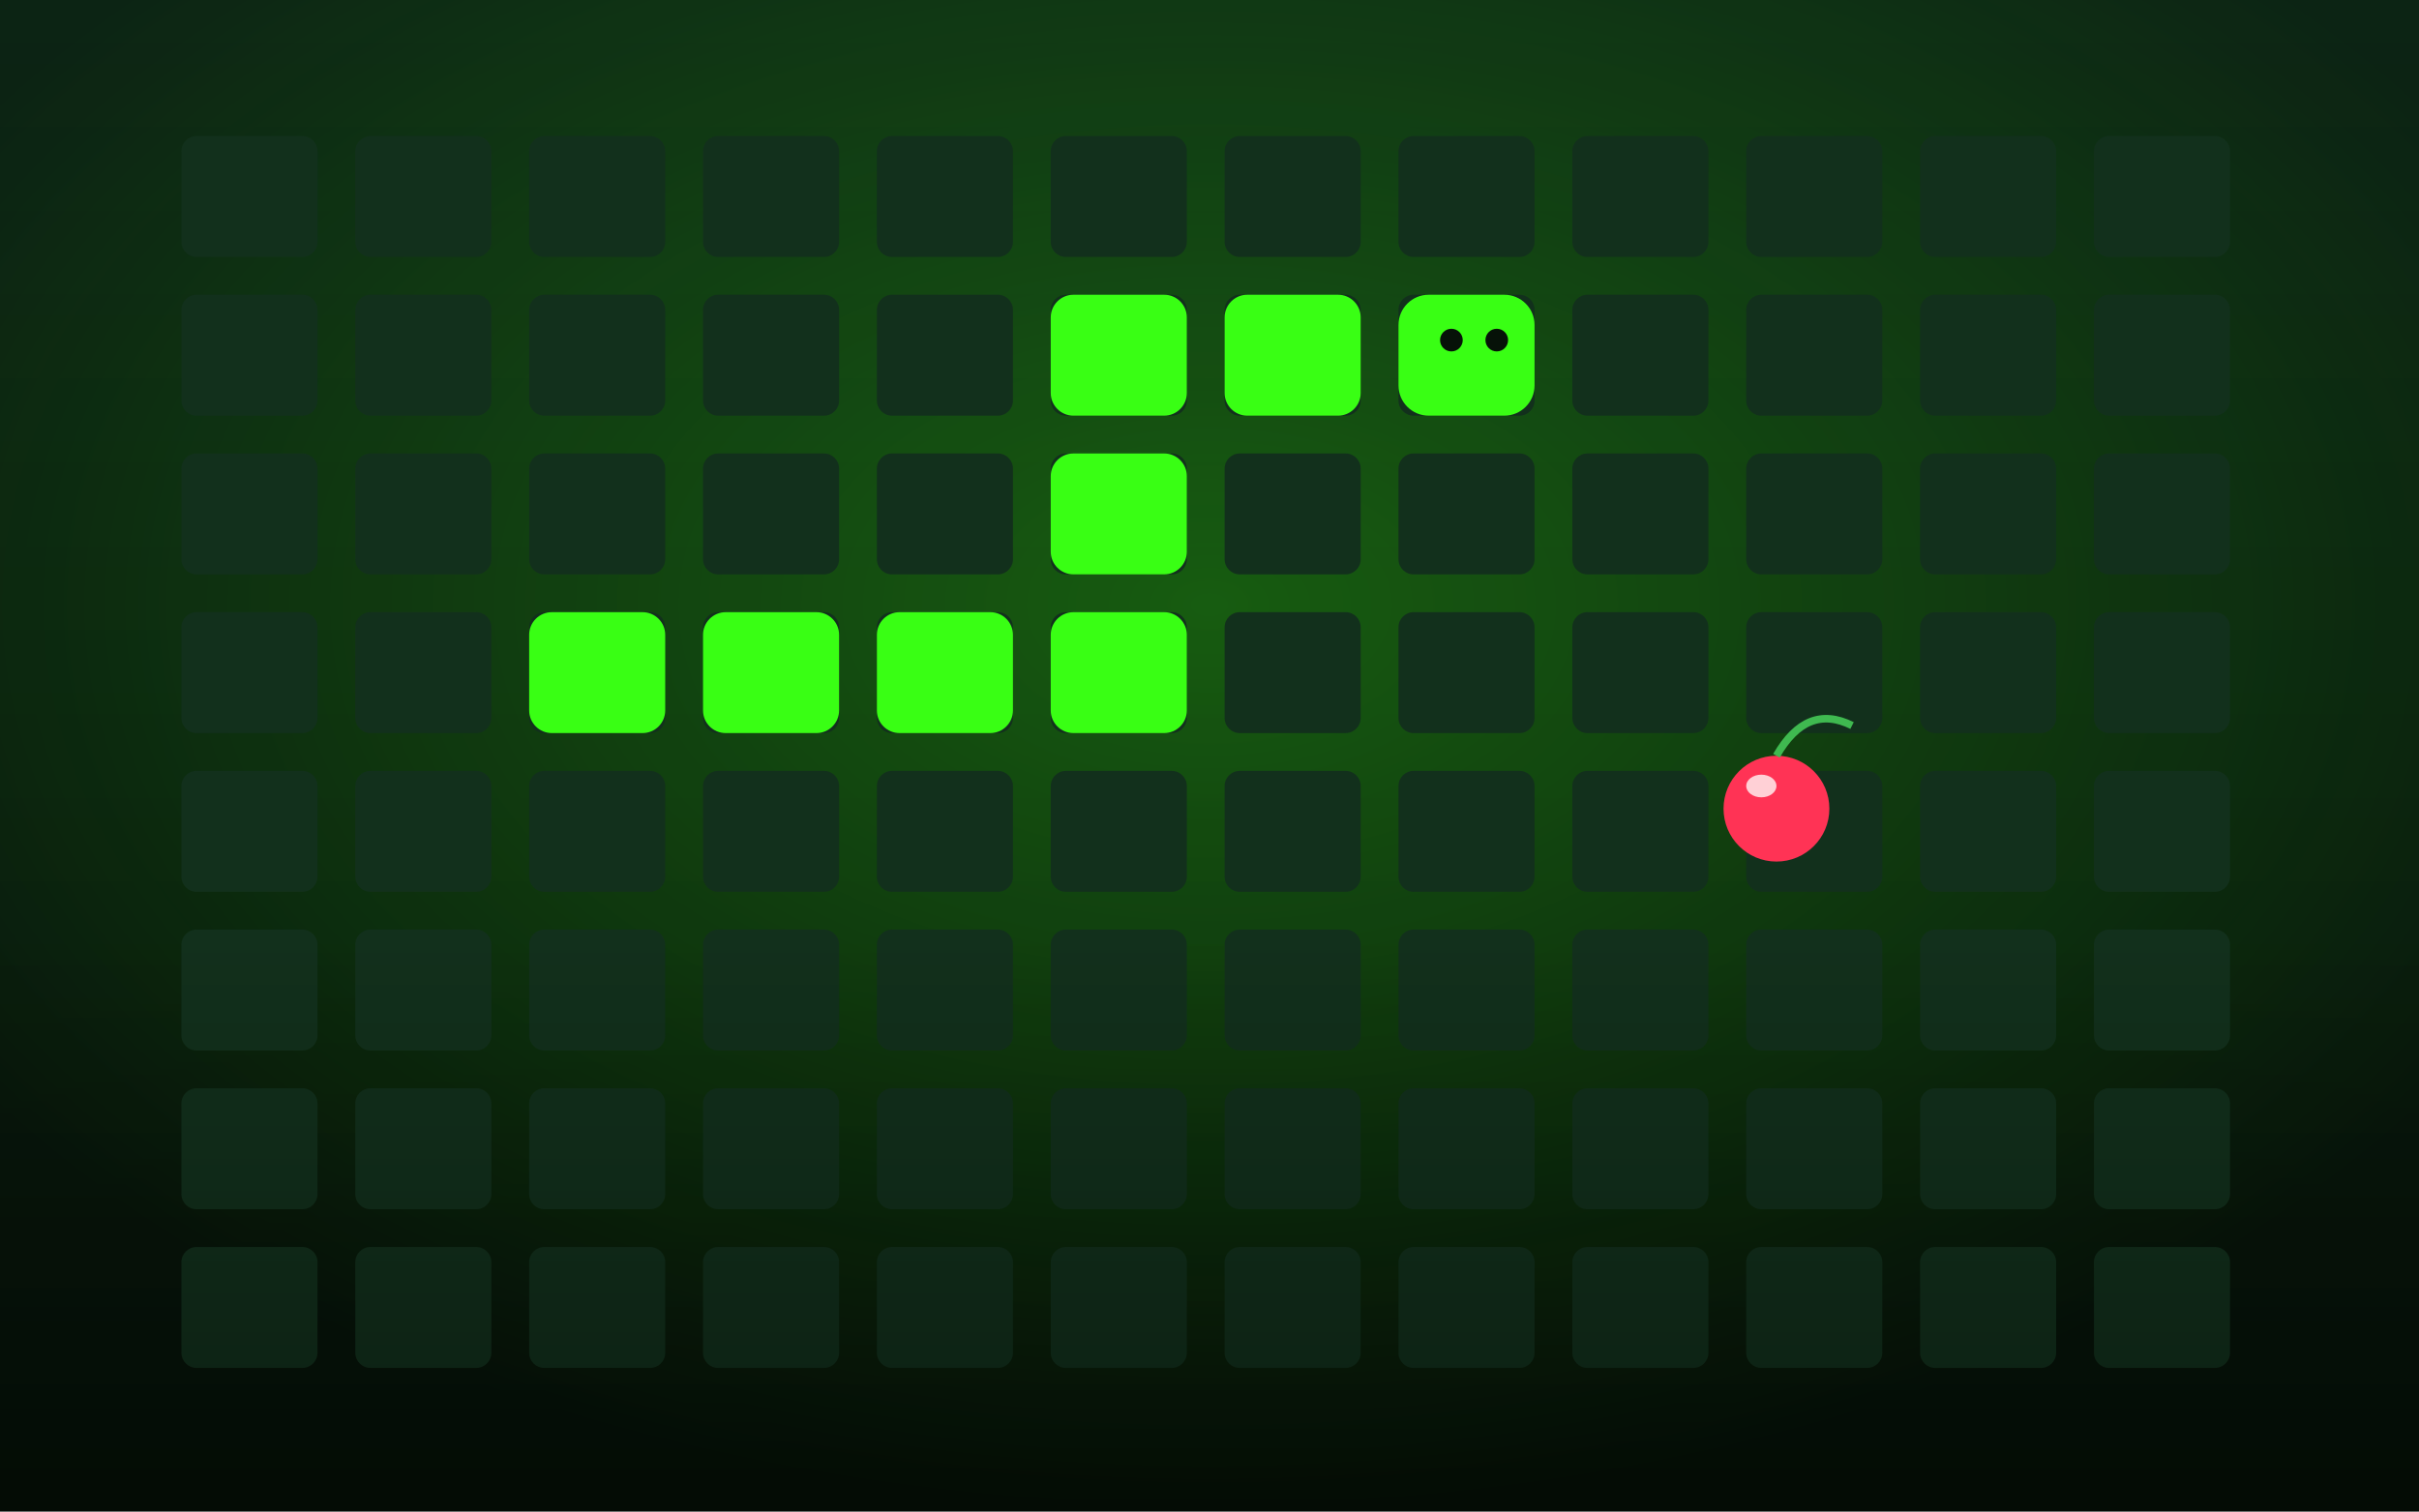
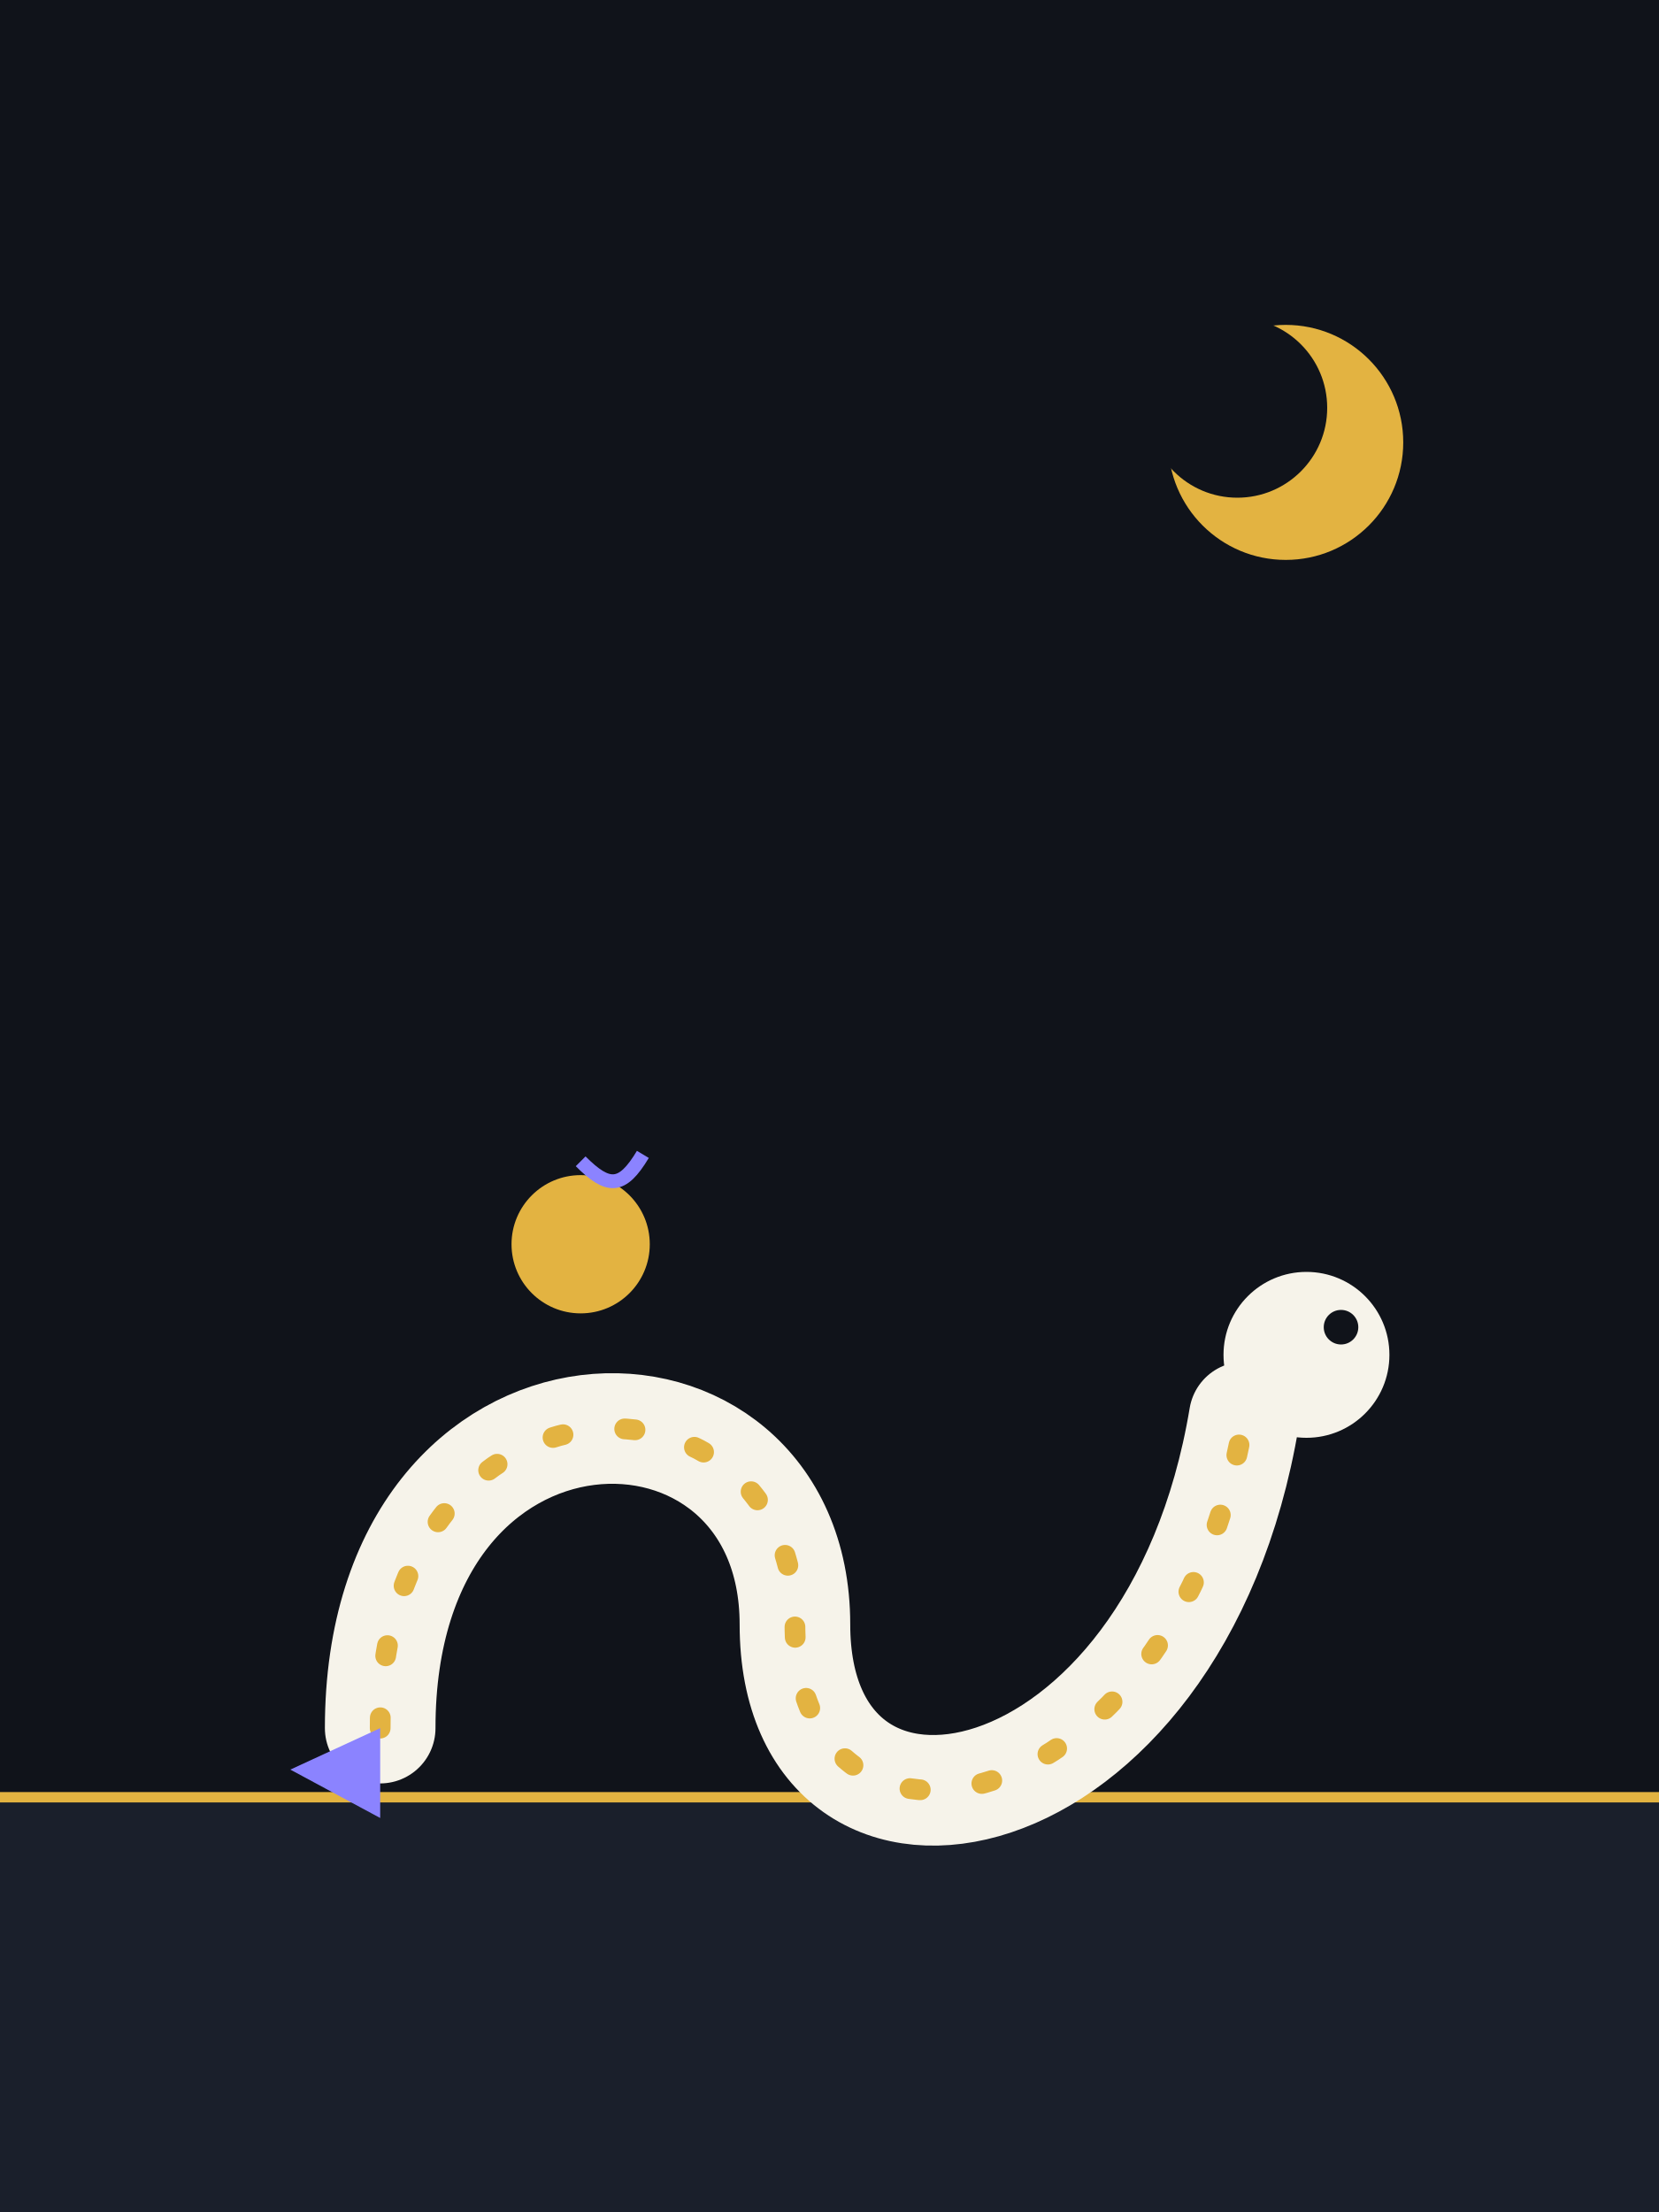
- <svg xmlns="http://www.w3.org/2000/svg" viewBox="0 0 640 400" role="img" aria-labelledby="title">
-   <defs>
-     <linearGradient id="sky" x1="0" y1="0" x2="0" y2="1">
-       <stop offset="0" stop-color="#0c2414" />
-       <stop offset="1" stop-color="#061208" />
-     </linearGradient>
-     <radialGradient id="glow" cx="50%" cy="40%" r="60%">
-       <stop offset="0" stop-color="#39ff14" stop-opacity="0.28" />
-       <stop offset="1" stop-color="#39ff14" stop-opacity="0" />
-     </radialGradient>
-     <linearGradient id="shade" x1="0" y1="0" x2="0" y2="1">
-       <stop offset="0.62" stop-color="#000" stop-opacity="0" />
-       <stop offset="1" stop-color="#000" stop-opacity="0.35" />
-     </linearGradient>
-   </defs>
-   <rect width="640" height="400" fill="url(#sky)" />
-   <rect width="640" height="400" fill="url(#glow)" />
-   <g fill="#12301c">
-     <rect x="48" y="36" width="36" height="32" rx="4" />
-     <rect x="94" y="36" width="36" height="32" rx="4" />
-     <rect x="140" y="36" width="36" height="32" rx="4" />
-     <rect x="186" y="36" width="36" height="32" rx="4" />
-     <rect x="232" y="36" width="36" height="32" rx="4" />
-     <rect x="278" y="36" width="36" height="32" rx="4" />
-     <rect x="324" y="36" width="36" height="32" rx="4" />
-     <rect x="370" y="36" width="36" height="32" rx="4" />
-     <rect x="416" y="36" width="36" height="32" rx="4" />
-     <rect x="462" y="36" width="36" height="32" rx="4" />
-     <rect x="508" y="36" width="36" height="32" rx="4" />
-     <rect x="554" y="36" width="36" height="32" rx="4" />
-     <rect x="48" y="78" width="36" height="32" rx="4" />
-     <rect x="94" y="78" width="36" height="32" rx="4" />
-     <rect x="140" y="78" width="36" height="32" rx="4" />
-     <rect x="186" y="78" width="36" height="32" rx="4" />
-     <rect x="232" y="78" width="36" height="32" rx="4" />
-     <rect x="278" y="78" width="36" height="32" rx="4" />
-     <rect x="324" y="78" width="36" height="32" rx="4" />
-     <rect x="370" y="78" width="36" height="32" rx="4" />
-     <rect x="416" y="78" width="36" height="32" rx="4" />
-     <rect x="462" y="78" width="36" height="32" rx="4" />
-     <rect x="508" y="78" width="36" height="32" rx="4" />
-     <rect x="554" y="78" width="36" height="32" rx="4" />
-     <rect x="48" y="120" width="36" height="32" rx="4" />
-     <rect x="94" y="120" width="36" height="32" rx="4" />
-     <rect x="140" y="120" width="36" height="32" rx="4" />
-     <rect x="186" y="120" width="36" height="32" rx="4" />
-     <rect x="232" y="120" width="36" height="32" rx="4" />
-     <rect x="278" y="120" width="36" height="32" rx="4" />
-     <rect x="324" y="120" width="36" height="32" rx="4" />
-     <rect x="370" y="120" width="36" height="32" rx="4" />
-     <rect x="416" y="120" width="36" height="32" rx="4" />
-     <rect x="462" y="120" width="36" height="32" rx="4" />
-     <rect x="508" y="120" width="36" height="32" rx="4" />
-     <rect x="554" y="120" width="36" height="32" rx="4" />
-     <rect x="48" y="162" width="36" height="32" rx="4" />
-     <rect x="94" y="162" width="36" height="32" rx="4" />
-     <rect x="140" y="162" width="36" height="32" rx="4" />
-     <rect x="186" y="162" width="36" height="32" rx="4" />
-     <rect x="232" y="162" width="36" height="32" rx="4" />
-     <rect x="278" y="162" width="36" height="32" rx="4" />
-     <rect x="324" y="162" width="36" height="32" rx="4" />
-     <rect x="370" y="162" width="36" height="32" rx="4" />
-     <rect x="416" y="162" width="36" height="32" rx="4" />
-     <rect x="462" y="162" width="36" height="32" rx="4" />
-     <rect x="508" y="162" width="36" height="32" rx="4" />
-     <rect x="554" y="162" width="36" height="32" rx="4" />
-     <rect x="48" y="204" width="36" height="32" rx="4" />
-     <rect x="94" y="204" width="36" height="32" rx="4" />
-     <rect x="140" y="204" width="36" height="32" rx="4" />
-     <rect x="186" y="204" width="36" height="32" rx="4" />
-     <rect x="232" y="204" width="36" height="32" rx="4" />
-     <rect x="278" y="204" width="36" height="32" rx="4" />
-     <rect x="324" y="204" width="36" height="32" rx="4" />
-     <rect x="370" y="204" width="36" height="32" rx="4" />
-     <rect x="416" y="204" width="36" height="32" rx="4" />
-     <rect x="462" y="204" width="36" height="32" rx="4" />
-     <rect x="508" y="204" width="36" height="32" rx="4" />
-     <rect x="554" y="204" width="36" height="32" rx="4" />
-     <rect x="48" y="246" width="36" height="32" rx="4" />
-     <rect x="94" y="246" width="36" height="32" rx="4" />
-     <rect x="140" y="246" width="36" height="32" rx="4" />
-     <rect x="186" y="246" width="36" height="32" rx="4" />
-     <rect x="232" y="246" width="36" height="32" rx="4" />
-     <rect x="278" y="246" width="36" height="32" rx="4" />
-     <rect x="324" y="246" width="36" height="32" rx="4" />
-     <rect x="370" y="246" width="36" height="32" rx="4" />
-     <rect x="416" y="246" width="36" height="32" rx="4" />
-     <rect x="462" y="246" width="36" height="32" rx="4" />
-     <rect x="508" y="246" width="36" height="32" rx="4" />
-     <rect x="554" y="246" width="36" height="32" rx="4" />
-     <rect x="48" y="288" width="36" height="32" rx="4" />
-     <rect x="94" y="288" width="36" height="32" rx="4" />
-     <rect x="140" y="288" width="36" height="32" rx="4" />
-     <rect x="186" y="288" width="36" height="32" rx="4" />
-     <rect x="232" y="288" width="36" height="32" rx="4" />
-     <rect x="278" y="288" width="36" height="32" rx="4" />
-     <rect x="324" y="288" width="36" height="32" rx="4" />
-     <rect x="370" y="288" width="36" height="32" rx="4" />
-     <rect x="416" y="288" width="36" height="32" rx="4" />
-     <rect x="462" y="288" width="36" height="32" rx="4" />
-     <rect x="508" y="288" width="36" height="32" rx="4" />
-     <rect x="554" y="288" width="36" height="32" rx="4" />
-     <rect x="48" y="330" width="36" height="32" rx="4" />
-     <rect x="94" y="330" width="36" height="32" rx="4" />
-     <rect x="140" y="330" width="36" height="32" rx="4" />
-     <rect x="186" y="330" width="36" height="32" rx="4" />
-     <rect x="232" y="330" width="36" height="32" rx="4" />
-     <rect x="278" y="330" width="36" height="32" rx="4" />
-     <rect x="324" y="330" width="36" height="32" rx="4" />
-     <rect x="370" y="330" width="36" height="32" rx="4" />
-     <rect x="416" y="330" width="36" height="32" rx="4" />
-     <rect x="462" y="330" width="36" height="32" rx="4" />
-     <rect x="508" y="330" width="36" height="32" rx="4" />
-     <rect x="554" y="330" width="36" height="32" rx="4" />
-   </g>
-   <g fill="#39ff14">
-     <rect x="140" y="162" width="36" height="32" rx="6" />
-     <rect x="186" y="162" width="36" height="32" rx="6" />
-     <rect x="232" y="162" width="36" height="32" rx="6" />
-     <rect x="278" y="162" width="36" height="32" rx="6" />
-     <rect x="278" y="120" width="36" height="32" rx="6" />
-     <rect x="278" y="78" width="36" height="32" rx="6" />
-     <rect x="324" y="78" width="36" height="32" rx="6" />
-     <rect x="370" y="78" width="36" height="32" rx="8" />
-   </g>
-   <circle cx="384" cy="90" r="3" fill="#061208" />
-   <circle cx="396" cy="90" r="3" fill="#061208" />
-   <circle cx="470" cy="214" r="14" fill="#ff3355" />
-   <ellipse cx="466" cy="208" rx="4" ry="3" fill="#ffd0d6" />
-   <path d="M470 200 Q478 186 490 192" fill="none" stroke="#3fb950" stroke-width="2" />
-   <rect width="640" height="400" fill="url(#shade)" />
+ <svg xmlns="http://www.w3.org/2000/svg" viewBox="0 0 480 640" role="img">
+   <rect width="480" height="640" fill="#10131a" />
+   <circle cx="372" cy="128" r="34" fill="#e3b341" />
+   <circle cx="358" cy="118" r="26" fill="#10131a" />
+   <path d="M0 520h480v120H0z" fill="#1a1f2b" />
+   <path d="M0 520h480" stroke="#e3b341" stroke-width="3" />
+   <path d="M110 500C110 390 230 390 230 470C230 550 340 530 360 410" fill="none" stroke="#f6f3ea" stroke-width="32" stroke-linecap="round" />
+   <path d="M110 500C110 390 230 390 230 470C230 550 340 530 360 410" fill="none" stroke="#e3b341" stroke-width="6" stroke-linecap="round" stroke-dasharray="3 18" />
+   <circle cx="378" cy="392" r="24" fill="#f6f3ea" />
+   <circle cx="388" cy="384" r="5" fill="#10131a" />
+   <path d="M110 500l-26 12 26 14z" fill="#8b83ff" />
+   <circle cx="168" cy="360" r="20" fill="#e3b341" />
+   <path d="M168 336c8 8 12 8 18-2" fill="none" stroke="#8b83ff" stroke-width="4" />
</svg>
